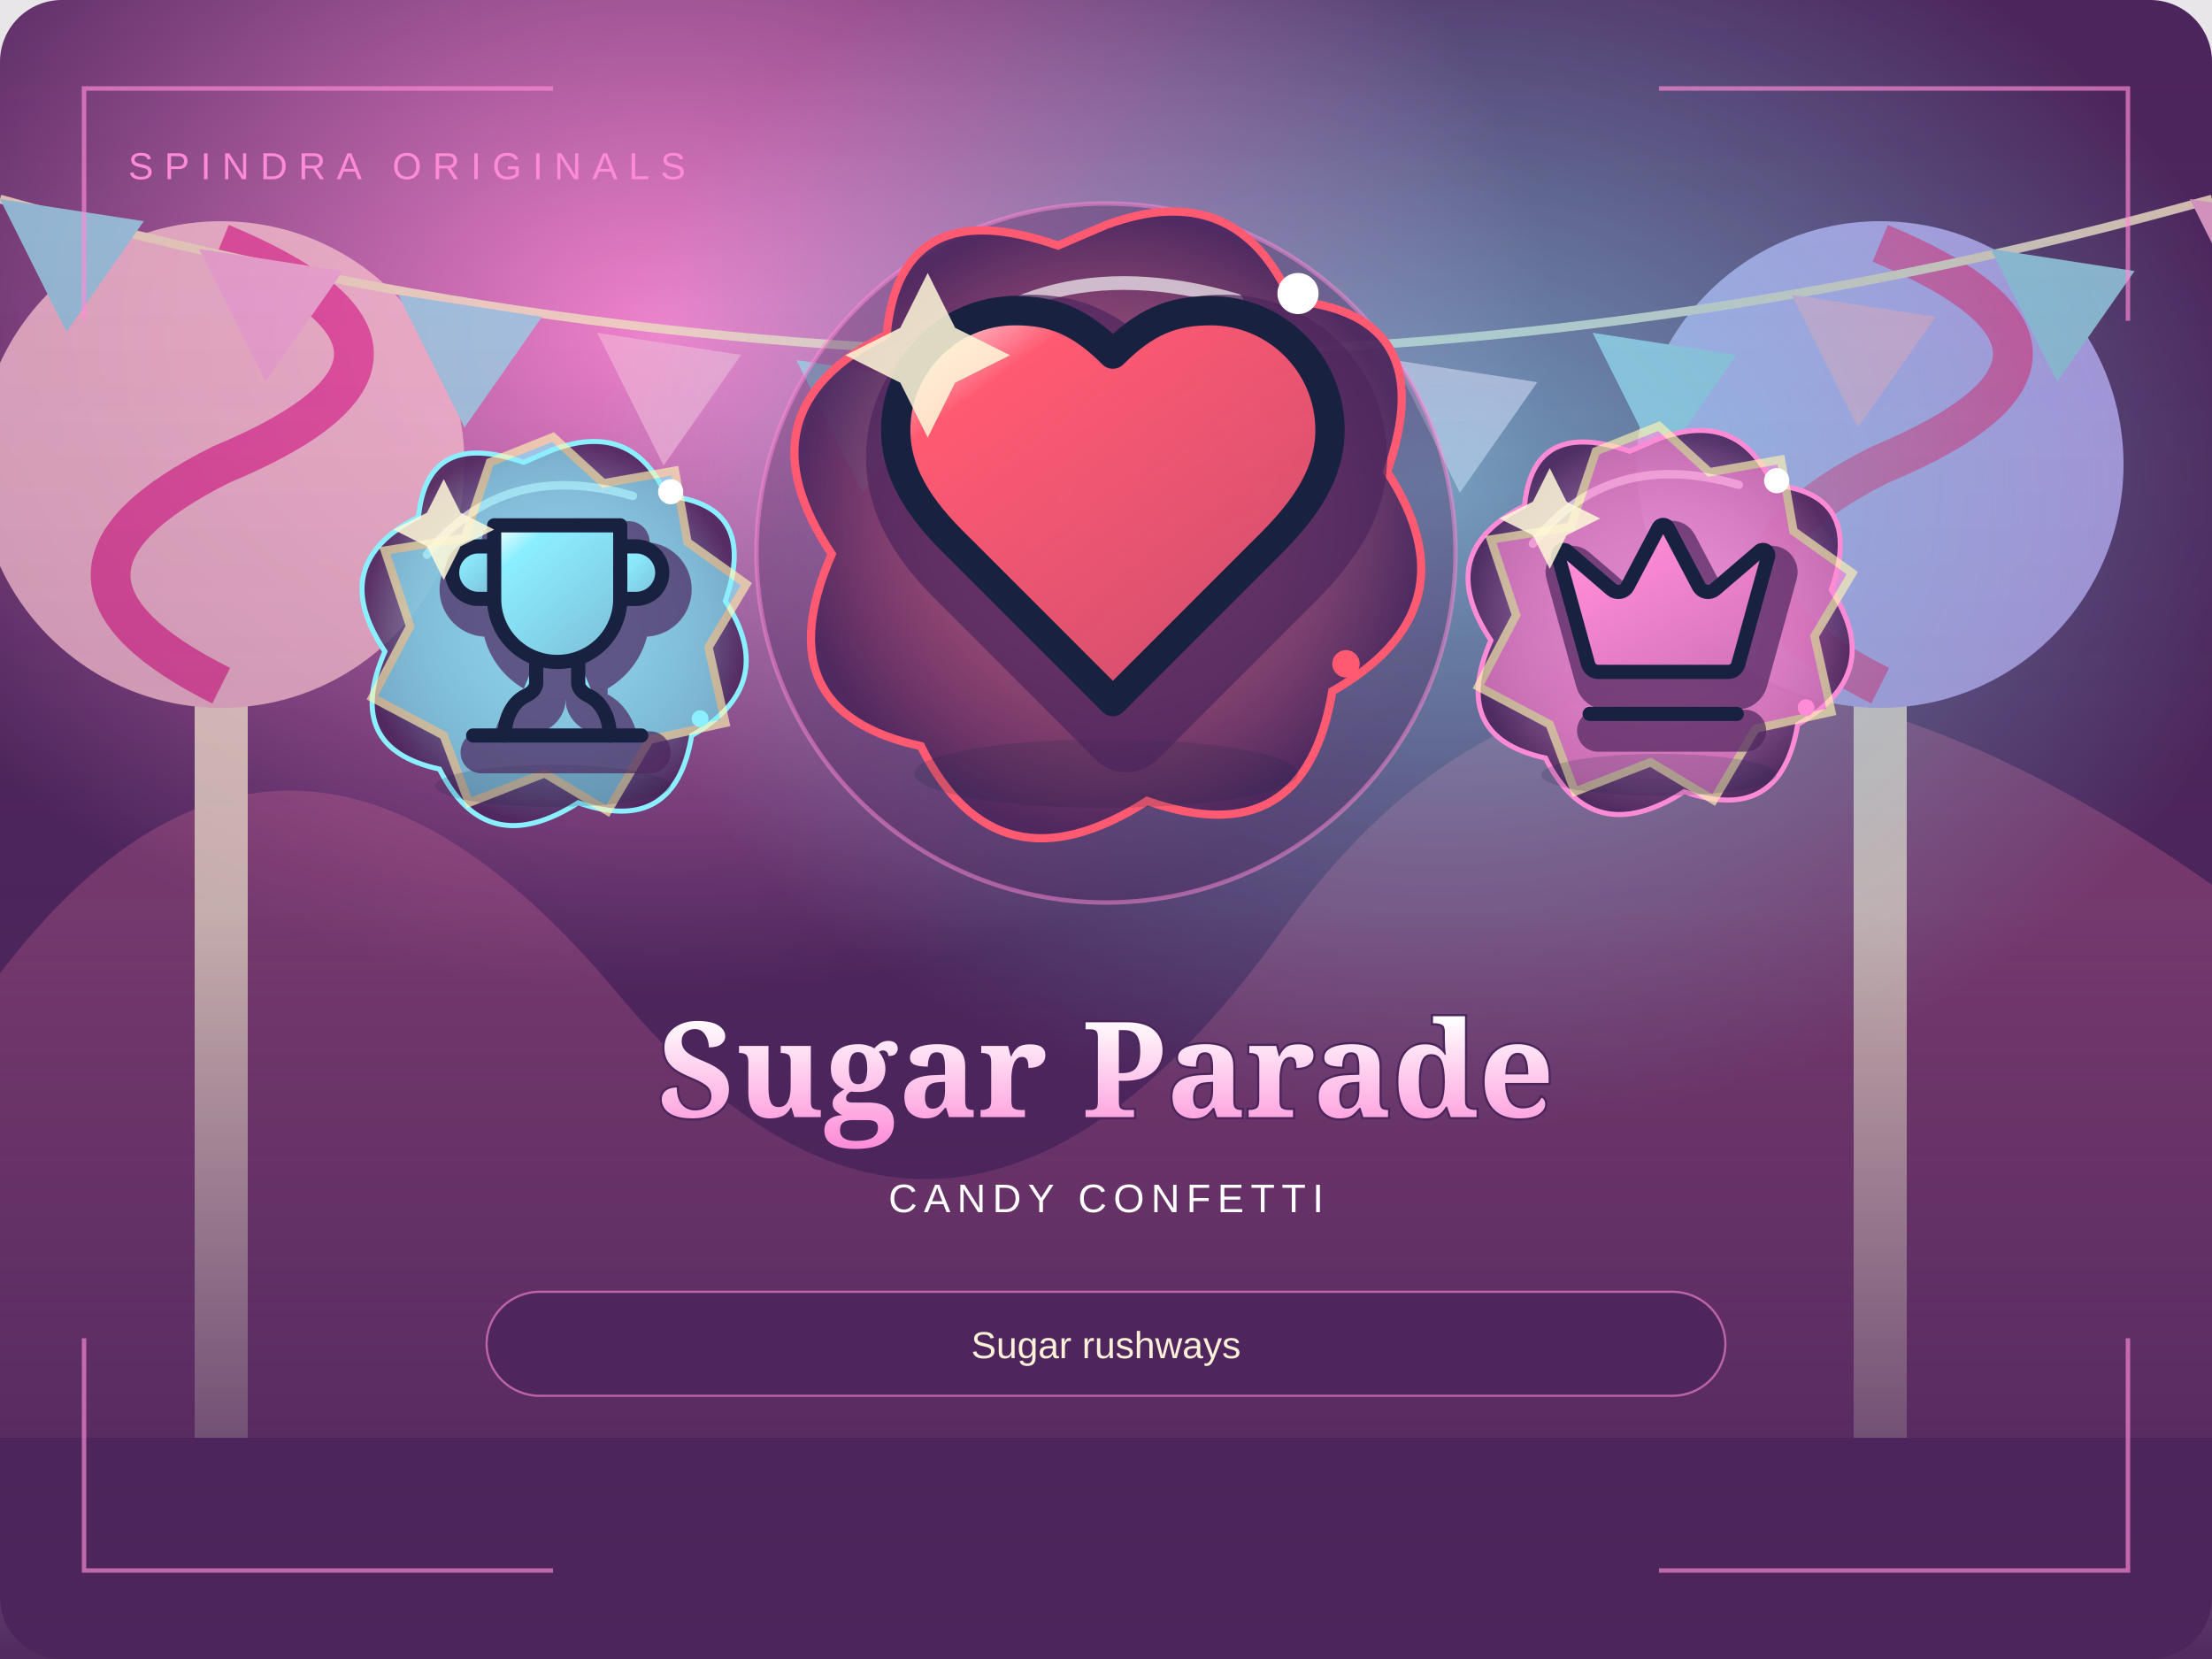
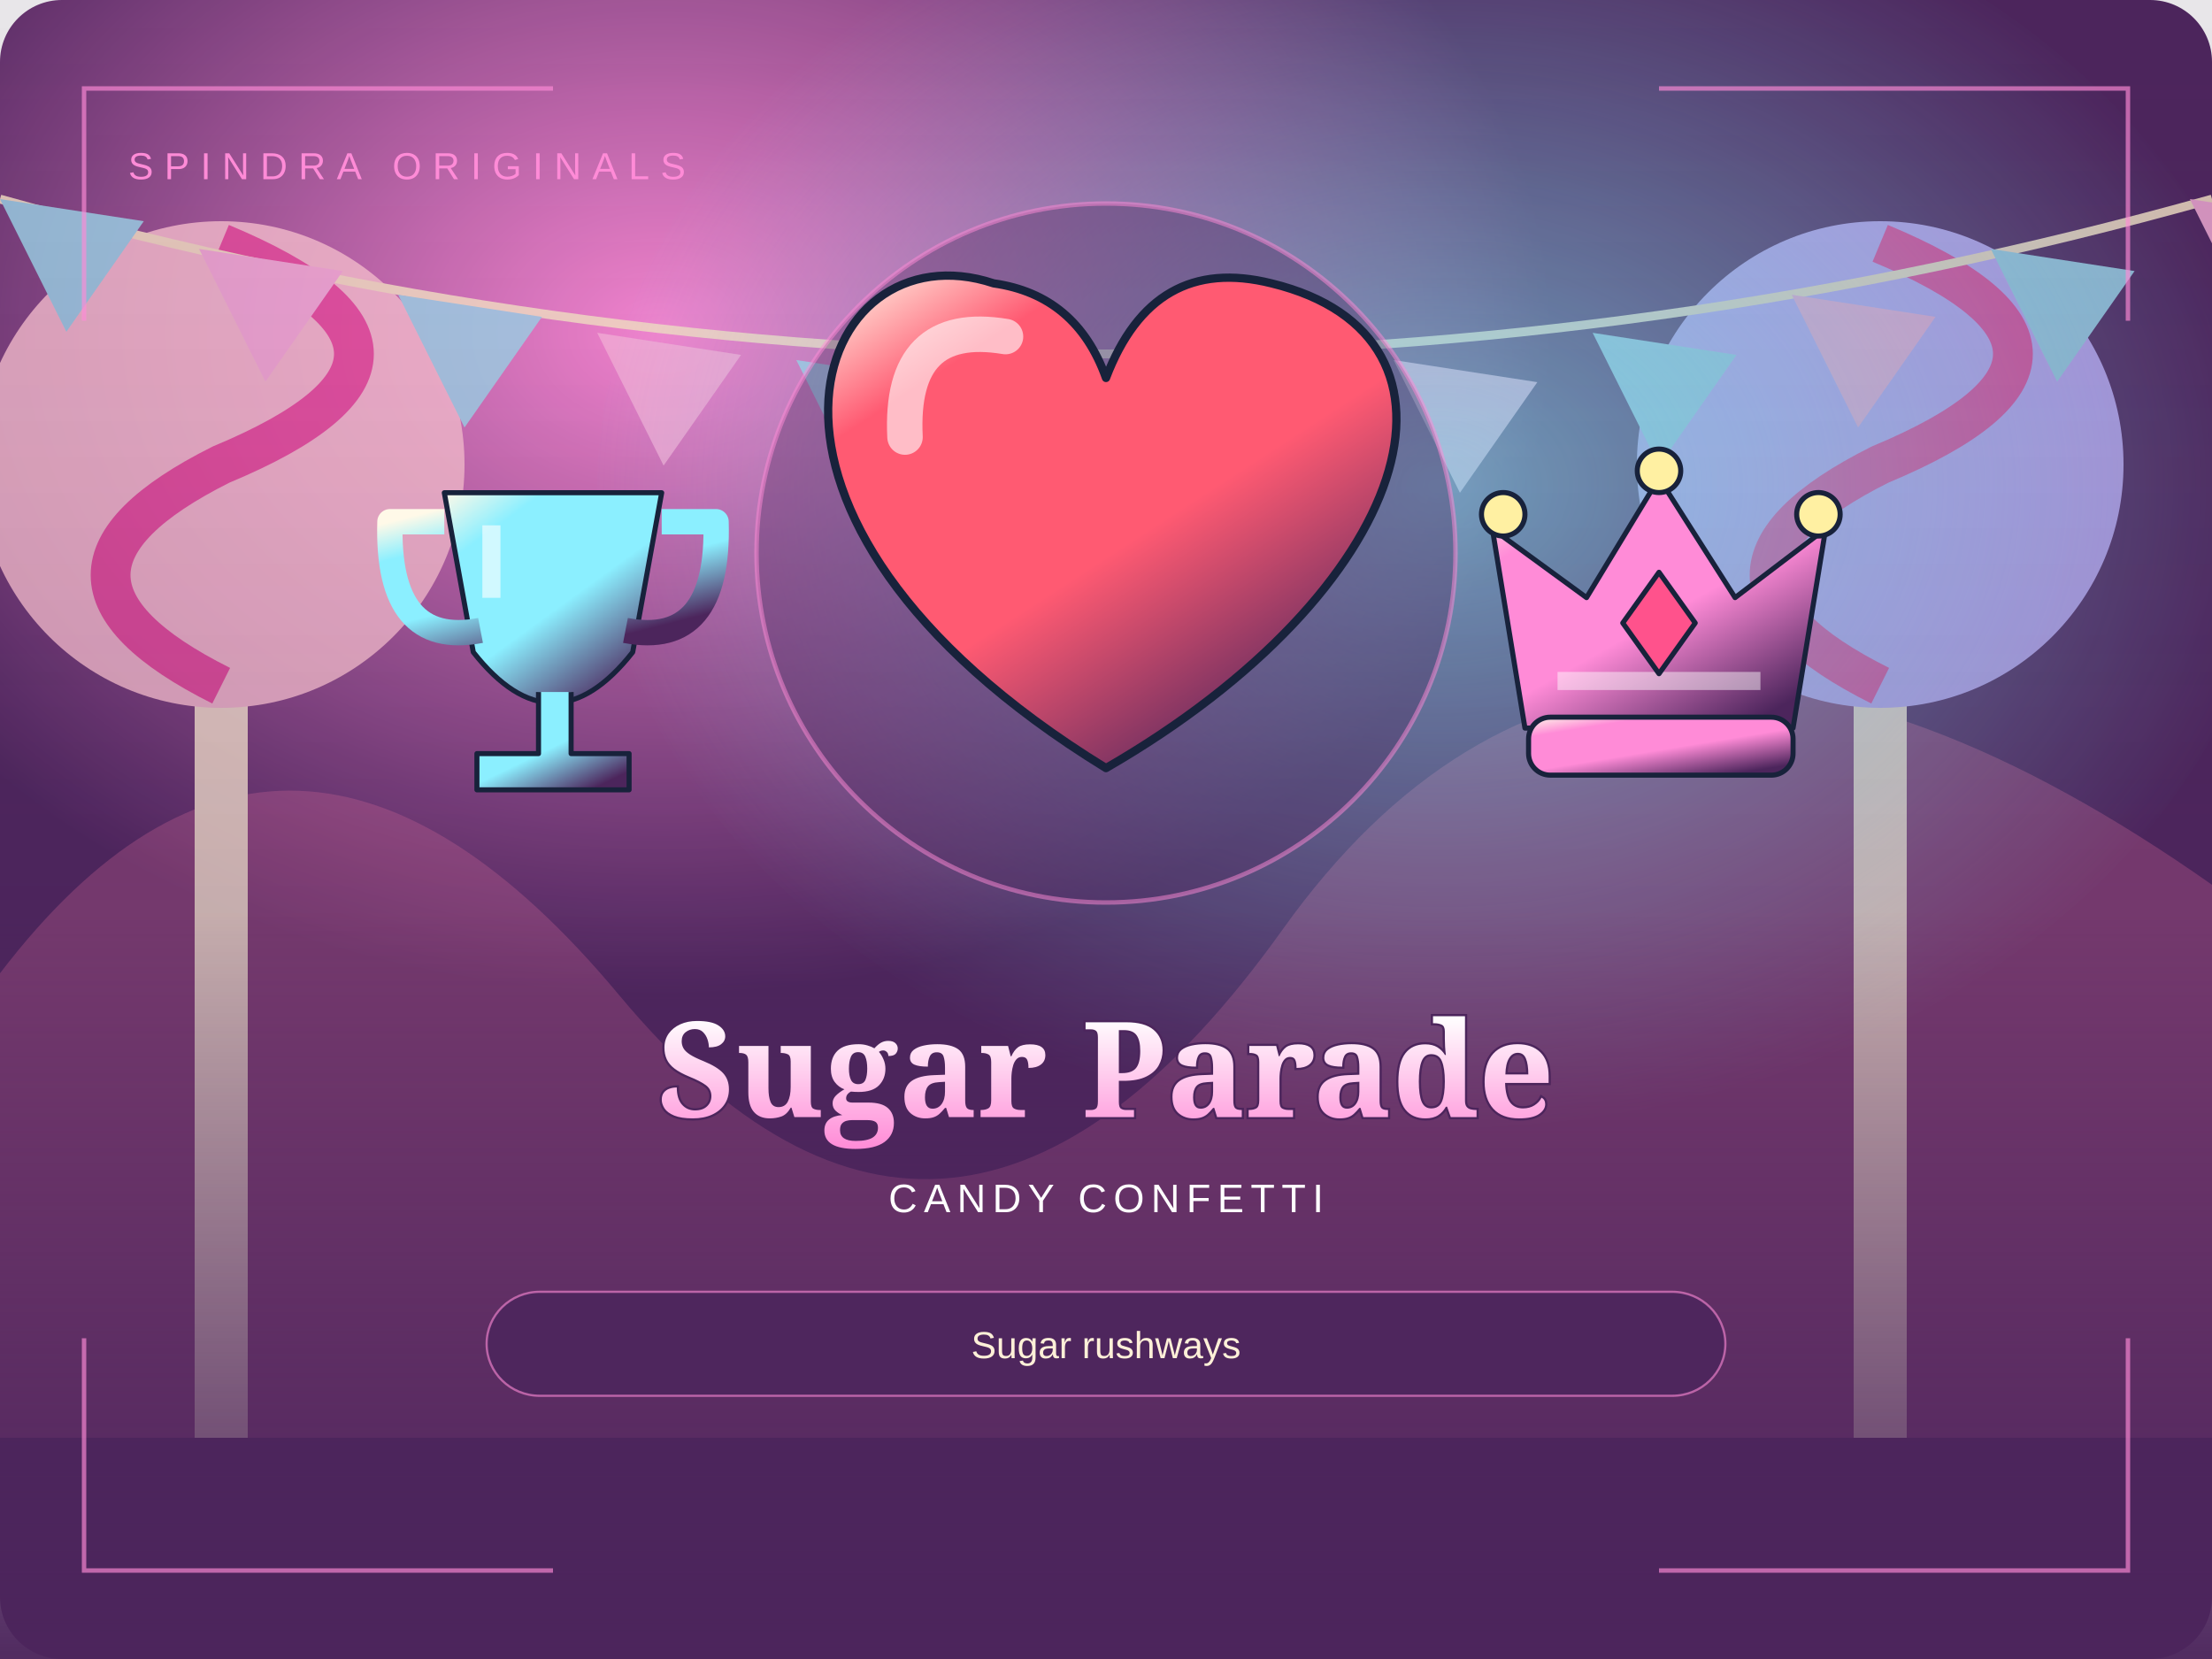
<svg xmlns="http://www.w3.org/2000/svg" width="1000" height="750" viewBox="0 0 1000 750">
  <defs>
    <radialGradient id="cover-bg" cx=".3" cy=".2" r="1">
      <stop stop-color="#ff8bd7" />
      <stop offset=".4" stop-color="#4c255c" />
      <stop offset="1" stop-color="#4c255c" />
    </radialGradient>
    <radialGradient id="cover-halo">
      <stop stop-color="#8befff" stop-opacity=".65" />
      <stop offset="1" stop-color="#8befff" stop-opacity="0" />
    </radialGradient>
    <linearGradient id="cover-shade" x2="0" y2="1">
      <stop stop-color="#4c255c" stop-opacity=".05" />
      <stop offset=".55" stop-color="#4c255c" stop-opacity=".15" />
      <stop offset="1" stop-color="#4c255c" stop-opacity=".97" />
    </linearGradient>
    <linearGradient id="title-ink" x2="0" y2="1">
      <stop stop-color="#ffffff" />
      <stop offset="1" stop-color="#ff8bd7" />
    </linearGradient>
  </defs>
  <rect width="1000" height="750" rx="28" fill="url(#cover-bg)" />
  <g opacity=".8">
    <svg x="0" y="0" width="1000" height="650" class="slot-scenery scenery-candy" viewBox="0 0 1000 650" preserveAspectRatio="xMidYMid slice" aria-hidden="true">
      <g>
        <path d="M0 440Q130 270 280 450T580 420T1000 400V650H0Z" fill="#e06f9d66" />
        <g>
          <path d="M100 250V650" stroke="#ffedd3" stroke-width="24" />
          <circle cx="100" cy="210" r="110" fill="#ffc6d3" />
          <path d="M100 110q120 50 0 100q-100 50 0 100" fill="none" stroke="#f04b9e" stroke-width="18" />
        </g>
        <g>
          <path d="M850 250V650" stroke="#ffedd3" stroke-width="24" />
          <circle cx="850" cy="210" r="110" fill="#c6b2ff" />
          <path d="M850 110q120 50 0 100q-100 50 0 100" fill="none" stroke="#f04b9e" stroke-width="18" />
        </g>
        <path d="M0 90Q500 230 1000 90" fill="none" stroke="#ffedc9" stroke-width="4" />
        <path d="M0 90l30 60l35-50Z" fill="#9fdff0" />
        <path d="M90 112.539l30 60l35-50Z" fill="#ffb7df" />
        <path d="M180 133.251l30 60l35-50Z" fill="#9fdff0" />
        <path d="M270 150.46l30 60l35-50Z" fill="#ffb7df" />
        <path d="M360 162.771l30 60l35-50Z" fill="#9fdff0" />
        <path d="M450 169.186l30 60l35-50Z" fill="#ffb7df" />
        <path d="M540 169.186l30 60l35-50Z" fill="#9fdff0" />
        <path d="M630 162.771l30 60l35-50Z" fill="#ffb7df" />
        <path d="M720 150.46l30 60l35-50Z" fill="#9fdff0" />
        <path d="M810 133.251l30 60l35-50Z" fill="#ffb7df" />
        <path d="M900 112.539l30 60l35-50Z" fill="#9fdff0" />
        <path d="M990 90l30 60l35-50Z" fill="#ffb7df" />
      </g>
    </svg>
  </g>
  <ellipse cx="650" cy="220" rx="380" ry="290" fill="url(#cover-halo)" />
  <rect width="1000" height="750" fill="url(#cover-shade)" />
  <path d="M38 145V40H250M750 40H962V145M38 605V710H250M750 710H962V605" fill="none" stroke="#ff8bd7" stroke-width="2" opacity=".65" />
  <circle cx="500" cy="250" r="158" fill="#4c255c" fill-opacity=".35" stroke="#ff8bd7" stroke-width="2" stroke-opacity=".5" />
-   <svg x="155" y="190" width="190" height="190" class="symbol-frame" viewBox="0 0 100 100" aria-hidden="true">
+   <svg x="155" y="190" width="190" height="190" class="symbol-frame" viewBox="-8 -8 116 116" aria-hidden="true">
    <defs>
-       <radialGradient id="sugar-parade-5-155-R0-medal">
-         <stop stop-color="#8befff" stop-opacity=".35" />
-         <stop offset="1" stop-color="#4c255c" stop-opacity=".9" />
-       </radialGradient>
-       <linearGradient id="sugar-parade-5-155-R0" x1="0" y1="0" x2=".8" y2="1">
-         <stop stop-color="#ffffff" />
+       <linearGradient id="sugar-parade-5-155-R0" x1="0" y1="0" x2=".75" y2="1">
+         <stop stop-color="#fff9e8" />
        <stop offset=".22" stop-color="#8befff" />
-         <stop offset="1" stop-color="#8befff" stop-opacity=".7" />
+         <stop offset=".6" stop-color="#8befff" />
+         <stop offset="1" stop-color="#4c255c" />
      </linearGradient>
    </defs>
-     <path d="M50 7Q69 0 77 18Q99 20 91 43Q104 63 83 75Q79 99 56 91Q34 105 23 83Q0 78 10 55Q-4 34 18 23Q20 2 43 10Z" fill="url(#sugar-parade-5-155-R0-medal)" stroke="#8befff" stroke-width="1.2" />
-     <path d="M20 32Q38 9 69 18" fill="none" stroke="#ffffff" stroke-opacity=".65" stroke-width="2" stroke-linecap="round" />
-     <path d="M50 4L62 15L79 12L82 29L96 39L87 54L91 72L73 76L63 93L48 84L30 91L24 75L7 66L16 49L10 31L29 28L35 10Z" fill="#8befff" stroke="#fff4b1" stroke-width="2" opacity=".65" />
-     <ellipse cx="50" cy="87" rx="28" ry="5" fill="#172243" opacity=".18" />
-     <svg width="60" height="60" viewBox="0 0 24 24" fill="#4c255c" stroke="#4c255c" stroke-width="4" stroke-linecap="round" stroke-linejoin="round" class="lucide lucide-trophy" x="23" y="24" opacity=".7">
-       <path d="M6 9H4.5a2.5 2.5 0 0 1 0-5H6" />
-       <path d="M18 9h1.5a2.5 2.5 0 0 0 0-5H18" />
-       <path d="M4 22h16" />
-       <path d="M10 14.66V17c0 .55-.47.98-.97 1.21C7.85 18.75 7 20.24 7 22" />
-       <path d="M14 14.66V17c0 .55.47.98.97 1.21C16.15 18.75 17 20.24 17 22" />
-       <path d="M18 2H6v7a6 6 0 0 0 12 0V2Z" />
-     </svg>
-     <svg width="60" height="60" viewBox="0 0 24 24" fill="url(#sugar-parade-5-155-R0)" stroke="#18213f" stroke-width="1.35" stroke-linecap="round" stroke-linejoin="round" class="lucide lucide-trophy" x="21" y="20">
-       <path d="M6 9H4.5a2.5 2.5 0 0 1 0-5H6" />
-       <path d="M18 9h1.5a2.5 2.5 0 0 0 0-5H18" />
-       <path d="M4 22h16" />
-       <path d="M10 14.66V17c0 .55-.47.98-.97 1.21C7.85 18.75 7 20.24 7 22" />
-       <path d="M14 14.66V17c0 .55.47.98.97 1.21C16.15 18.75 17 20.24 17 22" />
-       <path d="M18 2H6v7a6 6 0 0 0 12 0V2Z" />
-     </svg>
-     <path d="M20 22L24 14L28 22L36 26L28 30L24 38L20 30L12 26Z" fill="#fff9d9" opacity=".85" />
-     <circle cx="78" cy="17" r="3" fill="#fff" />
-     <circle cx="85" cy="71" r="2" fill="#8befff" />
+     <g class="slot-object object-trophy" fill="url(#sugar-parade-5-155-R0)" stroke="#18223b" stroke-width="1.4" stroke-linejoin="round">
+       <path d="M20 12h60L72 56Q50 84 28 56Z" />
+       <path d="M20 20H5q-1 35 25 30M80 20h15q1 35-25 30" fill="none" stroke="url(#sugar-parade-5-155-R0)" stroke-width="7" />
+       <path d="M46 67v17H29v10h42V84H55V67" />
+       <path d="M33 21v20" stroke="#fff9" stroke-width="5" />
+     </g>
  </svg>
-   <svg x="655" y="185" width="190" height="190" class="symbol-frame" viewBox="0 0 100 100" aria-hidden="true">
+   <svg x="655" y="185" width="190" height="190" class="symbol-frame" viewBox="-8 -8 116 116" aria-hidden="true">
    <defs>
-       <radialGradient id="sugar-parade-6-655-R0-medal">
-         <stop stop-color="#ff8bd7" stop-opacity=".35" />
-         <stop offset="1" stop-color="#4c255c" stop-opacity=".9" />
-       </radialGradient>
-       <linearGradient id="sugar-parade-6-655-R0" x1="0" y1="0" x2=".8" y2="1">
-         <stop stop-color="#ffffff" />
+       <linearGradient id="sugar-parade-6-655-R0" x1="0" y1="0" x2=".75" y2="1">
+         <stop stop-color="#fff9e8" />
        <stop offset=".22" stop-color="#ff8bd7" />
-         <stop offset="1" stop-color="#ff8bd7" stop-opacity=".7" />
+         <stop offset=".6" stop-color="#ff8bd7" />
+         <stop offset="1" stop-color="#4c255c" />
      </linearGradient>
    </defs>
-     <path d="M50 7Q69 0 77 18Q99 20 91 43Q104 63 83 75Q79 99 56 91Q34 105 23 83Q0 78 10 55Q-4 34 18 23Q20 2 43 10Z" fill="url(#sugar-parade-6-655-R0-medal)" stroke="#ff8bd7" stroke-width="1.2" />
-     <path d="M20 32Q38 9 69 18" fill="none" stroke="#ffffff" stroke-opacity=".65" stroke-width="2" stroke-linecap="round" />
-     <path d="M50 4L62 15L79 12L82 29L96 39L87 54L91 72L73 76L63 93L48 84L30 91L24 75L7 66L16 49L10 31L29 28L35 10Z" fill="#ff8bd7" stroke="#fff4b1" stroke-width="2" opacity=".65" />
-     <ellipse cx="50" cy="87" rx="28" ry="5" fill="#172243" opacity=".18" />
-     <svg width="60" height="60" viewBox="0 0 24 24" fill="#4c255c" stroke="#4c255c" stroke-width="4" stroke-linecap="round" stroke-linejoin="round" class="lucide lucide-crown" x="23" y="24" opacity=".7">
-       <path d="M11.562 3.266a.5.5 0 0 1 .876 0L15.39 8.87a1 1 0 0 0 1.516.294L21.183 5.5a.5.5 0 0 1 .798.519l-2.834 10.246a1 1 0 0 1-.956.734H5.81a1 1 0 0 1-.957-.734L2.02 6.02a.5.5 0 0 1 .798-.519l4.276 3.664a1 1 0 0 0 1.516-.294z" />
-       <path d="M5 21h14" />
-     </svg>
-     <svg width="60" height="60" viewBox="0 0 24 24" fill="url(#sugar-parade-6-655-R0)" stroke="#18213f" stroke-width="1.35" stroke-linecap="round" stroke-linejoin="round" class="lucide lucide-crown" x="21" y="20">
-       <path d="M11.562 3.266a.5.5 0 0 1 .876 0L15.39 8.87a1 1 0 0 0 1.516.294L21.183 5.5a.5.5 0 0 1 .798.519l-2.834 10.246a1 1 0 0 1-.956.734H5.81a1 1 0 0 1-.957-.734L2.02 6.02a.5.5 0 0 1 .798-.519l4.276 3.664a1 1 0 0 0 1.516-.294z" />
-       <path d="M5 21h14" />
-     </svg>
-     <path d="M20 22L24 14L28 22L36 26L28 30L24 38L20 30L12 26Z" fill="#fff9d9" opacity=".85" />
-     <circle cx="78" cy="17" r="3" fill="#fff" />
-     <circle cx="85" cy="71" r="2" fill="#ff8bd7" />
+     <g class="slot-object object-crown" fill="url(#sugar-parade-6-655-R0)" stroke="#18223b" stroke-width="1.4" stroke-linejoin="round">
+       <path d="M13 80L4 25l26 19L50 11l21 33 25-19-9 55Z" />
+       <rect x="14" y="77" width="73" height="16" rx="6" />
+       <path d="M22 67h56" stroke="#fff7" stroke-width="5" />
+       <path d="M50 37l10 14-10 14-10-14Z" fill="#ff528c" />
+       <circle cx="7" cy="21" r="6" fill="#fff0a2" />
+       <circle cx="50" cy="9" r="6" fill="#fff0a2" />
+       <circle cx="94" cy="21" r="6" fill="#fff0a2" />
+     </g>
  </svg>
-   <svg x="345" y="80" width="310" height="310" class="symbol-frame" viewBox="0 0 100 100" aria-hidden="true">
+   <svg x="345" y="80" width="310" height="310" class="symbol-frame" viewBox="-8 -8 116 116" aria-hidden="true">
    <defs>
-       <radialGradient id="sugar-parade-0-345-R0-medal">
-         <stop stop-color="#ff5a72" stop-opacity=".35" />
-         <stop offset="1" stop-color="#4c255c" stop-opacity=".9" />
-       </radialGradient>
-       <linearGradient id="sugar-parade-0-345-R0" x1="0" y1="0" x2=".8" y2="1">
-         <stop stop-color="#ffffff" />
+       <linearGradient id="sugar-parade-0-345-R0" x1="0" y1="0" x2=".75" y2="1">
+         <stop stop-color="#fff9e8" />
        <stop offset=".22" stop-color="#ff5a72" />
-         <stop offset="1" stop-color="#ff5a72" stop-opacity=".7" />
+         <stop offset=".6" stop-color="#ff5a72" />
+         <stop offset="1" stop-color="#4c255c" />
      </linearGradient>
    </defs>
-     <path d="M50 7Q69 0 77 18Q99 20 91 43Q104 63 83 75Q79 99 56 91Q34 105 23 83Q0 78 10 55Q-4 34 18 23Q20 2 43 10Z" fill="url(#sugar-parade-0-345-R0-medal)" stroke="#ff5a72" stroke-width="1.2" />
-     <path d="M20 32Q38 9 69 18" fill="none" stroke="#ffffff" stroke-opacity=".65" stroke-width="2" stroke-linecap="round" />
-     <ellipse cx="50" cy="87" rx="28" ry="5" fill="#172243" opacity=".18" />
-     <svg width="76" height="76" viewBox="0 0 24 24" fill="#4c255c" stroke="#4c255c" stroke-width="4" stroke-linecap="round" stroke-linejoin="round" class="lucide lucide-heart" x="15" y="14" opacity=".7">
-       <path d="M19 14c1.49-1.46 3-3.21 3-5.5A5.5 5.5 0 0 0 16.5 3c-1.76 0-3 .5-4.5 2-1.5-1.5-2.74-2-4.5-2A5.5 5.5 0 0 0 2 8.5c0 2.3 1.5 4.05 3 5.5l7 7Z" />
-     </svg>
-     <svg width="76" height="76" viewBox="0 0 24 24" fill="url(#sugar-parade-0-345-R0)" stroke="#18213f" stroke-width="1.35" stroke-linecap="round" stroke-linejoin="round" class="lucide lucide-heart" x="13" y="10">
-       <path d="M19 14c1.49-1.46 3-3.21 3-5.5A5.5 5.5 0 0 0 16.5 3c-1.76 0-3 .5-4.5 2-1.5-1.5-2.74-2-4.5-2A5.5 5.5 0 0 0 2 8.5c0 2.3 1.5 4.05 3 5.5l7 7Z" />
-     </svg>
-     <path d="M20 22L24 14L28 22L36 26L28 30L24 38L20 30L12 26Z" fill="#fff9d9" opacity=".85" />
-     <circle cx="78" cy="17" r="3" fill="#fff" />
-     <circle cx="85" cy="71" r="2" fill="#ff5a72" />
+     <g class="slot-object object-heart" fill="url(#sugar-parade-0-345-R0)" stroke="#18223b" stroke-width="1.4" stroke-linejoin="round">
+       <path d="M50 92C-20 49 1 0 31 10q14 2 19 16Q58 5 78 10c37 9 24 52-28 82Z" />
+       <path d="M16 36q-1-20 17-17" fill="none" stroke="#fff9" stroke-width="6" stroke-linecap="round" />
+     </g>
  </svg>
  <text x="58" y="81" fill="#ff8bd7" font-size="17" font-family="Arial,sans-serif" letter-spacing="5">SPINDRA ORIGINALS</text>
  <text x="500" y="505" text-anchor="middle" fill="url(#title-ink)" stroke="#4c255c" stroke-width="2" paint-order="stroke" font-size="60" font-family="Georgia,serif" font-weight="900">Sugar Parade</text>
  <text x="500" y="548" text-anchor="middle" fill="#fff" font-size="18" font-family="Arial,sans-serif" letter-spacing="3">CANDY CONFETTI</text>
  <rect x="220" y="584" width="560" height="47" rx="24" fill="#4c255c" fill-opacity=".85" stroke="#ff8bd7" stroke-opacity=".6" />
  <text x="500" y="614" text-anchor="middle" fill="#fff0d8" font-size="17" font-family="Arial,sans-serif">Sugar rushways</text>
</svg>
